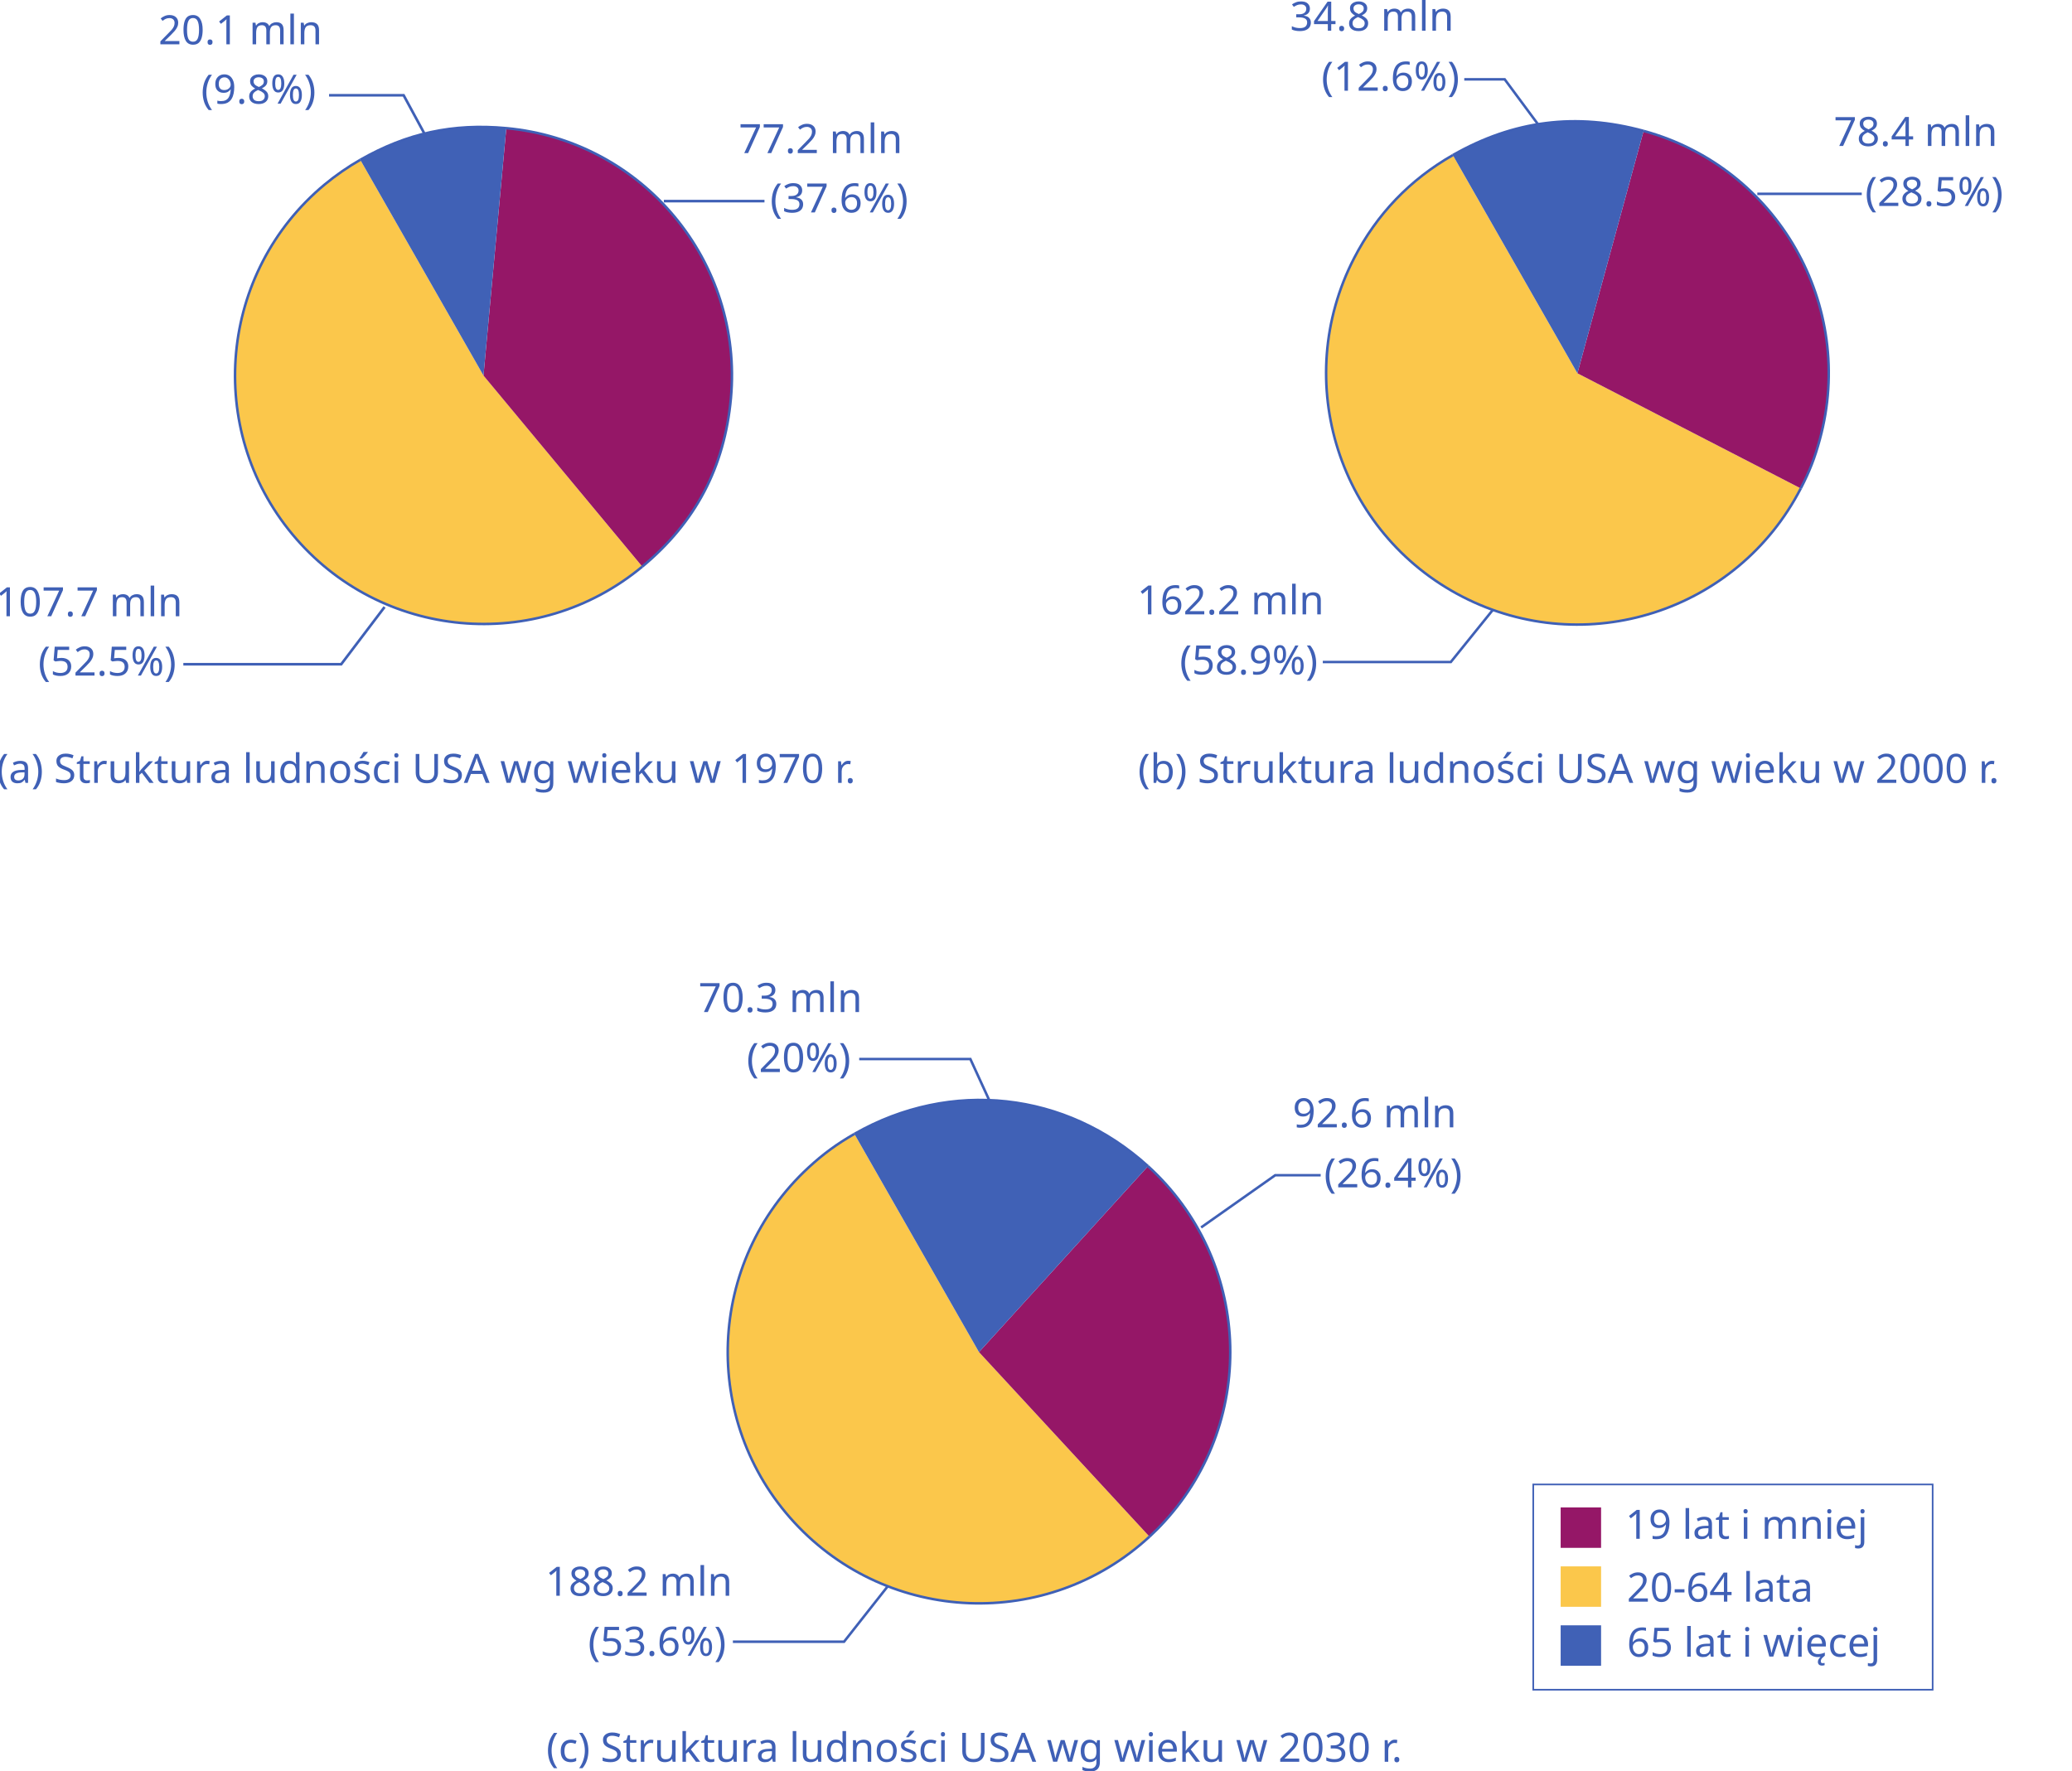
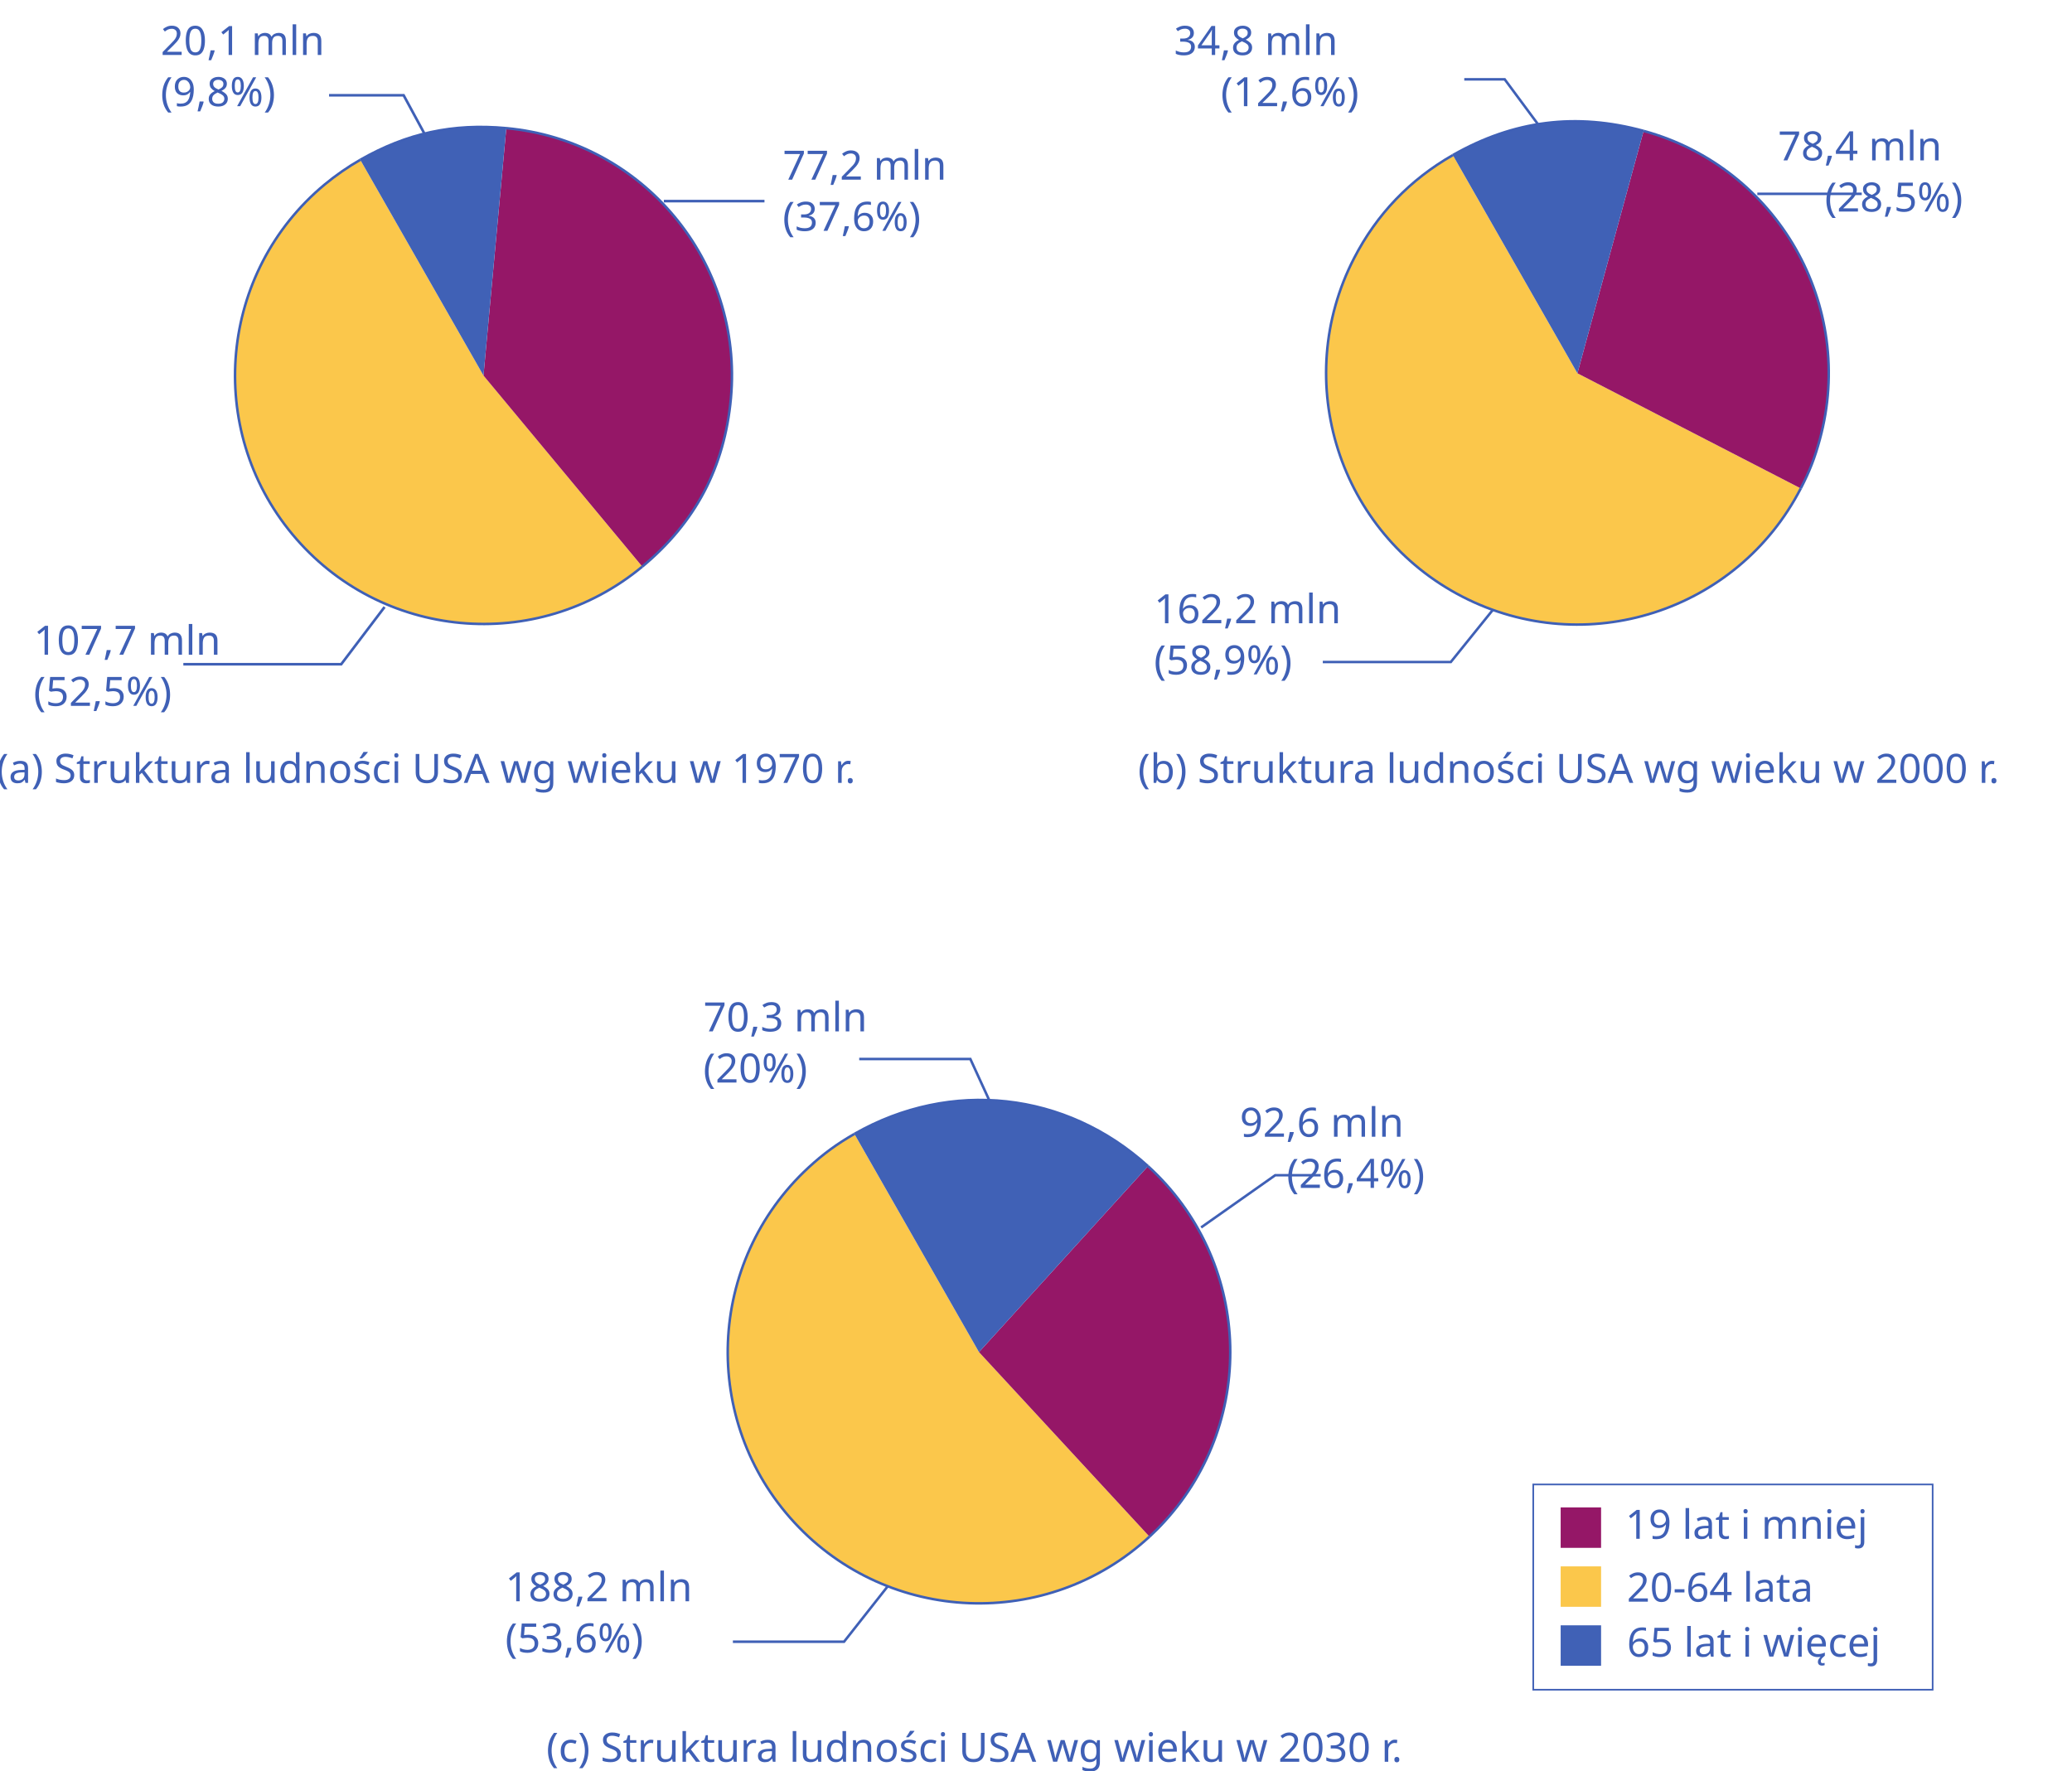
<svg xmlns="http://www.w3.org/2000/svg" version="1.1" id="svg2" xml:space="preserve" width="546.774" height="467.169" viewBox="0 0 546.774 467.169">
-   <defs id="defs6" />
+   <defs id="defs6">
+ 
+ 
+ 
+ 
+ 
+ 
+ 
+ 
+ </defs>
  <g id="g10" transform="matrix(1.333333,0,0,-1.333333,0,467.169)">
-     <g id="g439" transform="translate(-1.553253,-1.234394)">
-       <text y="-342.837" x="32.904" id="text30" style="font-variant:normal;font-weight:normal;font-size:8px;font-family:ArialMT;-inkscape-font-specification:ArialMT;writing-mode:lr-tb;fill:#3f60b6;fill-opacity:1;fill-rule:nonzero;stroke:none" transform="scale(1,-1)">
-         <tspan style="font-style:normal;font-variant:normal;font-weight:normal;font-stretch:normal;font-family:sans-serif;-inkscape-font-specification:sans-serif" id="tspan16" y="-342.837" x="32.904 37.352 41.8 44.024 48.472">20.1 mln</tspan>
-         <tspan style="font-style:normal;font-variant:normal;font-weight:normal;font-stretch:normal;font-family:sans-serif;-inkscape-font-specification:sans-serif" id="tspan18" y="-331.095" x="41.355 44.019 48.467 50.691 55.139 62.251">(9.8%)</tspan>
-         <tspan style="font-style:normal;font-variant:normal;font-weight:normal;font-stretch:normal;font-family:sans-serif;-inkscape-font-specification:sans-serif" id="tspan20" y="-321.306" x="147.757 152.205 156.653 158.877 163.325">77.2 mln</tspan>
-         <tspan style="font-style:normal;font-variant:normal;font-weight:normal;font-stretch:normal;font-family:sans-serif;-inkscape-font-specification:sans-serif" id="tspan22" y="-309.564" x="153.984 156.648 161.096 165.544 167.768 172.216 179.328">(37.6%)</tspan>
-         <tspan style="font-style:normal;font-variant:normal;font-weight:normal;font-stretch:normal;font-family:sans-serif;-inkscape-font-specification:sans-serif" id="tspan24" y="-229.632" x="0.674 5.122 9.57 14.018 16.242 20.69">107.7 mln</tspan>
-         <tspan style="font-style:normal;font-variant:normal;font-weight:normal;font-stretch:normal;font-family:sans-serif;-inkscape-font-specification:sans-serif" id="tspan26" y="-217.89" x="9.126 11.79 16.238 20.686 22.91 27.358 34.47">(52.5%)</tspan>
-         <tspan y="-207.763" x="32.904" style="font-style:normal;font-variant:normal;font-weight:normal;font-stretch:normal;font-family:sans-serif;-inkscape-font-specification:sans-serif" id="tspan28" />
+     <g id="g8887">
+       <path d="m 95.69,276.044 31.43,-37.816 c -20.884,-17.358 -51.888,-14.498 -69.246,6.385 -17.358,20.886 -14.499,51.889 6.387,69.247 2.13,1.771 4.638,3.51 7.044,4.884 l 24.386,-42.7" style="fill:#fbc74b;fill-opacity:1;fill-rule:nonzero;stroke:none;stroke-width:0.1" id="path32" />
+       <path d="m 95.69,276.044 4.516,48.966 c 27.041,-2.496 46.943,-26.438 44.45,-53.482 -1.261,-13.655 -6.988,-24.532 -17.536,-33.3 l -31.43,37.816" style="fill:#951767;fill-opacity:1;fill-rule:nonzero;stroke:none;stroke-width:0.1" id="path34" />
+       <path d="m 95.69,276.044 -24.386,42.7 c 9.243,5.279 18.301,7.242 28.901,6.266 l -4.516,-48.966" style="fill:#4061b6;fill-opacity:1;fill-rule:nonzero;stroke:none;stroke-width:0.1" id="path36" />
+       <path d="m 151.302,310.57 h -19.913" style="fill:none;stroke:#3f60b6;stroke-width:0.515;stroke-linecap:butt;stroke-linejoin:miter;stroke-miterlimit:10;stroke-dasharray:none;stroke-opacity:1" id="path38" />
+       <path d="m 84.352,323.273 -4.464,8.241 h -14.764" style="fill:none;stroke:#3f60b6;stroke-width:0.515;stroke-linecap:butt;stroke-linejoin:miter;stroke-miterlimit:10;stroke-dasharray:none;stroke-opacity:1" id="path40" />
+       <path d="m 36.285,218.901 h 31.243 l 8.583,11.329" style="fill:none;stroke:#3f60b6;stroke-width:0.515;stroke-linecap:butt;stroke-linejoin:miter;stroke-miterlimit:10;stroke-dasharray:none;stroke-opacity:1" id="path42" />
+       <path d="m 127.12,238.228 c -20.884,-17.358 -51.888,-14.498 -69.246,6.385 -17.358,20.886 -14.499,51.889 6.387,69.247 2.13,1.771 4.638,3.51 7.044,4.884" style="fill:none;stroke:#3f60b6;stroke-width:0.5;stroke-linecap:butt;stroke-linejoin:miter;stroke-miterlimit:10;stroke-dasharray:none;stroke-opacity:1" id="path44" />
+       <path d="m 100.206,325.01 c 27.041,-2.496 46.943,-26.438 44.45,-53.482 -1.261,-13.655 -6.988,-24.532 -17.536,-33.3" style="fill:none;stroke:#3f60b6;stroke-width:0.5;stroke-linecap:butt;stroke-linejoin:miter;stroke-miterlimit:10;stroke-dasharray:none;stroke-opacity:1" id="path46" />
+       <path d="m 71.305,318.744 c 9.243,5.279 18.301,7.242 28.901,6.266" style="fill:none;stroke:#3f60b6;stroke-width:0.5;stroke-linecap:butt;stroke-linejoin:miter;stroke-miterlimit:10;stroke-dasharray:none;stroke-opacity:1" id="path48" />
+       <path d="m 312.196,276.492 44.204,-22.785 c -12.583,-24.413 -42.575,-34.002 -66.987,-21.419 -24.413,12.584 -34.002,42.575 -21.417,66.988 4.478,8.69 11.049,15.55 19.54,20.398 l 24.66,-43.182" style="fill:#fbc74b;fill-opacity:1;fill-rule:nonzero;stroke:none;stroke-width:0.1" id="path68" />
+       <path d="m 312.196,276.492 13.099,47.973 c 26.494,-7.234 42.109,-34.575 34.875,-61.069 -1.011,-3.711 -2.009,-6.271 -3.77,-9.689 l -44.204,22.785" style="fill:#951767;fill-opacity:1;fill-rule:nonzero;stroke:none;stroke-width:0.1" id="path70" />
+       <path d="m 312.196,276.492 -24.66,43.182 c 12.018,6.864 24.404,8.436 37.759,4.791 l -13.099,-47.973" style="fill:#4061b6;fill-opacity:1;fill-rule:nonzero;stroke:none;stroke-width:0.1" id="path72" />
+       <path d="m 356.4,253.707 c -12.583,-24.413 -42.575,-34.002 -66.987,-21.419 -24.413,12.584 -34.002,42.575 -21.417,66.988 4.478,8.69 11.049,15.55 19.54,20.398" style="fill:none;stroke:#3f60b6;stroke-width:0.5;stroke-linecap:butt;stroke-linejoin:miter;stroke-miterlimit:10;stroke-dasharray:none;stroke-opacity:1" id="path74" />
+       <path d="m 325.295,324.465 c 26.494,-7.234 42.109,-34.575 34.875,-61.069 -1.011,-3.711 -2.009,-6.271 -3.77,-9.689" style="fill:none;stroke:#3f60b6;stroke-width:0.5;stroke-linecap:butt;stroke-linejoin:miter;stroke-miterlimit:10;stroke-dasharray:none;stroke-opacity:1" id="path76" />
+       <path d="m 287.536,319.674 c 12.018,6.864 24.404,8.436 37.759,4.791" style="fill:none;stroke:#3f60b6;stroke-width:0.5;stroke-linecap:butt;stroke-linejoin:miter;stroke-miterlimit:10;stroke-dasharray:none;stroke-opacity:1" id="path78" />
+       <path d="m 368.469,312.01 h -20.667" style="fill:none;stroke:#3f60b6;stroke-width:0.5;stroke-linecap:butt;stroke-linejoin:miter;stroke-miterlimit:10;stroke-dasharray:none;stroke-opacity:1" id="path80" />
+       <path d="m 289.802,334.677 h 8 l 6.667,-9" style="fill:none;stroke:#3f60b6;stroke-width:0.5;stroke-linecap:butt;stroke-linejoin:miter;stroke-miterlimit:10;stroke-dasharray:none;stroke-opacity:1" id="path82" />
+       <path d="m 261.802,219.343 h 25.334 l 8.333,10.334" style="fill:none;stroke:#3f60b6;stroke-width:0.5;stroke-linecap:butt;stroke-linejoin:miter;stroke-miterlimit:10;stroke-dasharray:none;stroke-opacity:1" id="path84" />
+       <path d="m 193.758,82.754 33.744,-36.528 c -20.175,-18.637 -51.636,-17.391 -70.273,2.785 -18.636,20.172 -17.388,51.635 2.785,70.272 2.905,2.683 5.648,4.692 9.082,6.654 l 24.662,-43.183" style="fill:#fbc74b;fill-opacity:1;fill-rule:nonzero;stroke:none;stroke-width:0.1" id="path104" />
+       <path d="m 193.758,82.754 33.45,36.8 c 20.323,-18.474 21.822,-49.926 3.349,-70.248 -1.034,-1.139 -1.924,-2.037 -3.055,-3.08 l -33.744,36.528" style="fill:#951767;fill-opacity:1;fill-rule:nonzero;stroke:none;stroke-width:0.1" id="path106" />
+       <path d="m 193.758,82.754 -24.662,43.183 c 19.08,10.897 41.852,8.394 58.112,-6.383 l -33.45,-36.8" style="fill:#4061b6;fill-opacity:1;fill-rule:nonzero;stroke:none;stroke-width:0.1" id="path108" />
+       <path d="m 227.502,46.226 c -20.175,-18.637 -51.636,-17.391 -70.273,2.785 -18.636,20.172 -17.388,51.635 2.785,70.272 2.905,2.683 5.648,4.692 9.082,6.654" style="fill:none;stroke:#3f60b6;stroke-width:0.5;stroke-linecap:butt;stroke-linejoin:miter;stroke-miterlimit:10;stroke-dasharray:none;stroke-opacity:1" id="path110" />
+       <path d="m 227.208,119.554 c 20.323,-18.474 21.822,-49.926 3.349,-70.248 -1.034,-1.139 -1.924,-2.037 -3.055,-3.08" style="fill:none;stroke:#3f60b6;stroke-width:0.5;stroke-linecap:butt;stroke-linejoin:miter;stroke-miterlimit:10;stroke-dasharray:none;stroke-opacity:1" id="path112" />
+       <path d="m 169.096,125.937 c 19.08,10.897 41.852,8.394 58.112,-6.383" style="fill:none;stroke:#3f60b6;stroke-width:0.5;stroke-linecap:butt;stroke-linejoin:miter;stroke-miterlimit:10;stroke-dasharray:none;stroke-opacity:1" id="path114" />
+       <path d="m 261.384,117.762 h -9 l -14.667,-10.333" style="fill:none;stroke:#3f60b6;stroke-width:0.5;stroke-linecap:butt;stroke-linejoin:miter;stroke-miterlimit:10;stroke-dasharray:none;stroke-opacity:1" id="path116" />
+       <path d="m 170.05,140.762 h 22 l 3.667,-8" style="fill:none;stroke:#3f60b6;stroke-width:0.5;stroke-linecap:butt;stroke-linejoin:miter;stroke-miterlimit:10;stroke-dasharray:none;stroke-opacity:1" id="path118" />
+       <path d="m 145.05,25.429 h 22 l 8.667,11" style="fill:none;stroke:#3f60b6;stroke-width:0.5;stroke-linecap:butt;stroke-linejoin:miter;stroke-miterlimit:10;stroke-dasharray:none;stroke-opacity:1" id="path120" />
+       <path d="m 382.501,15.929 h -79.049 v 40.627 h 79.049 z" style="fill:none;stroke:#3f60b6;stroke-width:0.324;stroke-linecap:butt;stroke-linejoin:miter;stroke-miterlimit:10;stroke-dasharray:none;stroke-opacity:1" id="path122" />
+       <path d="m 316.879,44.009 h -8 v 8 h 8 v -8" style="fill:#951767;fill-opacity:1;fill-rule:nonzero;stroke:none;stroke-width:0.1" id="path134" />
+       <path d="m 316.879,32.342 h -8 v 8 h 8 v -8" style="fill:#fbc74b;fill-opacity:1;fill-rule:nonzero;stroke:none;stroke-width:0.1" id="path136" />
+       <path d="m 316.879,20.676 h -8 v 8 h 8 v -8" style="fill:#4061b6;fill-opacity:1;fill-rule:nonzero;stroke:none;stroke-width:0.1" id="path138" />
+       <text transform="scale(1,-1)" y="-195.416" x="-0.687" id="text30-3" style="font-variant:normal;font-weight:normal;font-size:8px;font-family:ArialMT;-inkscape-font-specification:ArialMT;writing-mode:lr-tb;fill:#3f60b6;fill-opacity:1;fill-rule:nonzero;stroke:none;stroke-width:1">
+         <tspan y="-195.416" x="-0.687" id="tspan28-2" style="font-style:normal;font-variant:normal;font-weight:normal;font-stretch:normal;font-family:sans-serif;-inkscape-font-specification:sans-serif;stroke-width:1">(a) Struktura ludności USA wg wieku w 1970 r.</tspan>
      </text>
-       <path d="m 97.243,277.278 31.43,-37.816 c -20.884,-17.358 -51.888,-14.498 -69.246,6.385 -17.358,20.886 -14.499,51.889 6.387,69.247 2.13,1.771 4.638,3.51 7.044,4.884 l 24.386,-42.7" style="fill:#fbc74b;fill-opacity:1;fill-rule:nonzero;stroke:none;stroke-width:0.1" id="path32" />
-       <path d="m 97.243,277.278 4.516,48.966 c 27.041,-2.496 46.943,-26.438 44.45,-53.482 -1.261,-13.655 -6.988,-24.532 -17.536,-33.3 l -31.43,37.816" style="fill:#951767;fill-opacity:1;fill-rule:nonzero;stroke:none;stroke-width:0.1" id="path34" />
-       <path d="m 97.243,277.278 -24.386,42.7 c 9.243,5.279 18.301,7.242 28.901,6.266 l -4.516,-48.966" style="fill:#4061b6;fill-opacity:1;fill-rule:nonzero;stroke:none;stroke-width:0.1" id="path36" />
-       <path d="M 152.855,311.804 H 132.942" style="fill:none;stroke:#3f60b6;stroke-width:0.515;stroke-linecap:butt;stroke-linejoin:miter;stroke-miterlimit:10;stroke-dasharray:none;stroke-opacity:1" id="path38" />
-       <path d="m 85.906,324.507 -4.464,8.241 H 66.678" style="fill:none;stroke:#3f60b6;stroke-width:0.515;stroke-linecap:butt;stroke-linejoin:miter;stroke-miterlimit:10;stroke-dasharray:none;stroke-opacity:1" id="path40" />
-       <path d="m 37.838,220.135 h 31.243 l 8.583,11.329" style="fill:none;stroke:#3f60b6;stroke-width:0.515;stroke-linecap:butt;stroke-linejoin:miter;stroke-miterlimit:10;stroke-dasharray:none;stroke-opacity:1" id="path42" />
-       <path d="m 128.673,239.462 c -20.884,-17.358 -51.888,-14.498 -69.246,6.385 -17.358,20.886 -14.499,51.889 6.387,69.247 2.13,1.771 4.638,3.51 7.044,4.884" style="fill:none;stroke:#3f60b6;stroke-width:0.5;stroke-linecap:butt;stroke-linejoin:miter;stroke-miterlimit:10;stroke-dasharray:none;stroke-opacity:1" id="path44" />
-       <path d="m 101.759,326.244 c 27.041,-2.496 46.943,-26.438 44.45,-53.482 -1.261,-13.655 -6.988,-24.532 -17.536,-33.3" style="fill:none;stroke:#3f60b6;stroke-width:0.5;stroke-linecap:butt;stroke-linejoin:miter;stroke-miterlimit:10;stroke-dasharray:none;stroke-opacity:1" id="path46" />
-       <path d="m 72.858,319.978 c 9.243,5.279 18.301,7.242 28.901,6.266" style="fill:none;stroke:#3f60b6;stroke-width:0.5;stroke-linecap:butt;stroke-linejoin:miter;stroke-miterlimit:10;stroke-dasharray:none;stroke-opacity:1" id="path48" />
-       <text y="-345.533" x="256.867" id="text66" style="font-variant:normal;font-weight:normal;font-size:8px;font-family:ArialMT;-inkscape-font-specification:ArialMT;writing-mode:lr-tb;fill:#3f60b6;fill-opacity:1;fill-rule:nonzero;stroke:none" transform="scale(1,-1)">
-         <tspan style="font-style:normal;font-variant:normal;font-weight:normal;font-stretch:normal;font-family:sans-serif;-inkscape-font-specification:sans-serif" id="tspan52" y="-345.533" x="256.867 261.315 265.763 267.987 272.435">34.8 mln</tspan>
-         <tspan style="font-style:normal;font-variant:normal;font-weight:normal;font-stretch:normal;font-family:sans-serif;-inkscape-font-specification:sans-serif" id="tspan54" y="-333.658" x="263.094 265.758 270.206 274.654 276.878 281.326 288.438">(12.6%)</tspan>
-         <tspan style="font-style:normal;font-variant:normal;font-weight:normal;font-stretch:normal;font-family:sans-serif;-inkscape-font-specification:sans-serif" id="tspan56" y="-322.715" x="364.473 368.921 373.369 375.593 380.041">78.4 mln</tspan>
-         <tspan style="font-style:normal;font-variant:normal;font-weight:normal;font-stretch:normal;font-family:sans-serif;-inkscape-font-specification:sans-serif" id="tspan58" y="-310.84" x="370.699 373.363 377.811 382.259 384.483 388.931 396.043">(28.5%)</tspan>
-         <tspan style="font-style:normal;font-variant:normal;font-weight:normal;font-stretch:normal;font-family:sans-serif;-inkscape-font-specification:sans-serif" id="tspan60" y="-230.002" x="226.591 231.039 235.487 239.935 242.159 246.607">162.2 mln</tspan>
-         <tspan style="font-style:normal;font-variant:normal;font-weight:normal;font-stretch:normal;font-family:sans-serif;-inkscape-font-specification:sans-serif" id="tspan62" y="-218.127" x="235.042 237.706 242.154 246.602 248.826 253.274 260.386">(58.9%)</tspan>
-         <tspan y="-208" x="256.867" style="font-style:normal;font-variant:normal;font-weight:normal;font-stretch:normal;font-family:sans-serif;-inkscape-font-specification:sans-serif" id="tspan64" />
+       <text transform="scale(1,-1)" y="-339.49" x="31.797" id="text30-3-8" style="font-variant:normal;font-weight:normal;font-size:8px;font-family:ArialMT;-inkscape-font-specification:ArialMT;writing-mode:lr-tb;fill:#3f60b6;fill-opacity:1;fill-rule:nonzero;stroke:none;stroke-width:1">
+         <tspan y="-339.49" x="31.797" id="tspan28-2-68" style="font-style:normal;font-variant:normal;font-weight:normal;font-stretch:normal;font-family:sans-serif;-inkscape-font-specification:sans-serif;stroke-width:1">20,1 mln</tspan>
+         <tspan y="-329.363" x="31.797" style="font-style:normal;font-variant:normal;font-weight:normal;font-stretch:normal;font-family:sans-serif;-inkscape-font-specification:sans-serif;stroke-width:1" id="tspan8622">(9,8%)</tspan>
      </text>
-       <path d="m 313.749,277.726 44.204,-22.785 c -12.583,-24.413 -42.575,-34.002 -66.987,-21.419 -24.413,12.584 -34.002,42.575 -21.417,66.988 4.478,8.69 11.049,15.55 19.54,20.398 l 24.66,-43.182" style="fill:#fbc74b;fill-opacity:1;fill-rule:nonzero;stroke:none;stroke-width:0.1" id="path68" />
-       <path d="m 313.749,277.726 13.099,47.973 c 26.494,-7.234 42.109,-34.575 34.875,-61.069 -1.011,-3.711 -2.009,-6.271 -3.77,-9.689 l -44.204,22.785" style="fill:#951767;fill-opacity:1;fill-rule:nonzero;stroke:none;stroke-width:0.1" id="path70" />
-       <path d="m 313.749,277.726 -24.66,43.182 c 12.018,6.864 24.404,8.436 37.759,4.791 l -13.099,-47.973" style="fill:#4061b6;fill-opacity:1;fill-rule:nonzero;stroke:none;stroke-width:0.1" id="path72" />
-       <path d="m 357.953,254.941 c -12.583,-24.413 -42.575,-34.002 -66.987,-21.419 -24.413,12.584 -34.002,42.575 -21.417,66.988 4.478,8.69 11.049,15.55 19.54,20.398" style="fill:none;stroke:#3f60b6;stroke-width:0.5;stroke-linecap:butt;stroke-linejoin:miter;stroke-miterlimit:10;stroke-dasharray:none;stroke-opacity:1" id="path74" />
-       <path d="m 326.848,325.699 c 26.494,-7.234 42.109,-34.575 34.875,-61.069 -1.011,-3.711 -2.009,-6.271 -3.77,-9.689" style="fill:none;stroke:#3f60b6;stroke-width:0.5;stroke-linecap:butt;stroke-linejoin:miter;stroke-miterlimit:10;stroke-dasharray:none;stroke-opacity:1" id="path76" />
-       <path d="m 289.089,320.908 c 12.018,6.864 24.404,8.436 37.759,4.791" style="fill:none;stroke:#3f60b6;stroke-width:0.5;stroke-linecap:butt;stroke-linejoin:miter;stroke-miterlimit:10;stroke-dasharray:none;stroke-opacity:1" id="path78" />
-       <path d="M 370.022,313.244 H 349.355" style="fill:none;stroke:#3f60b6;stroke-width:0.5;stroke-linecap:butt;stroke-linejoin:miter;stroke-miterlimit:10;stroke-dasharray:none;stroke-opacity:1" id="path80" />
-       <path d="m 291.355,335.911 h 8 l 6.667,-9" style="fill:none;stroke:#3f60b6;stroke-width:0.5;stroke-linecap:butt;stroke-linejoin:miter;stroke-miterlimit:10;stroke-dasharray:none;stroke-opacity:1" id="path82" />
-       <path d="m 263.355,220.577 h 25.334 l 8.333,10.334" style="fill:none;stroke:#3f60b6;stroke-width:0.5;stroke-linecap:butt;stroke-linejoin:miter;stroke-miterlimit:10;stroke-dasharray:none;stroke-opacity:1" id="path84" />
-       <text y="-151.294" x="139.777" id="text102" style="font-variant:normal;font-weight:normal;font-size:8px;font-family:ArialMT;-inkscape-font-specification:ArialMT;writing-mode:lr-tb;fill:#3f60b6;fill-opacity:1;fill-rule:nonzero;stroke:none" transform="scale(1,-1)">
-         <tspan style="font-style:normal;font-variant:normal;font-weight:normal;font-stretch:normal;font-family:sans-serif;-inkscape-font-specification:sans-serif" id="tspan88" y="-151.294" x="139.777 144.225 148.673 150.897 155.345">70.3 mln</tspan>
-         <tspan style="font-style:normal;font-variant:normal;font-weight:normal;font-stretch:normal;font-family:sans-serif;-inkscape-font-specification:sans-serif" id="tspan90" y="-139.419" x="149.34 152.004 156.452 160.9 168.012">(20%)</tspan>
-         <tspan style="font-style:normal;font-variant:normal;font-weight:normal;font-stretch:normal;font-family:sans-serif;-inkscape-font-specification:sans-serif" id="tspan92" y="-128.476" x="257.391 261.839 266.287 268.511 272.959">92.6 mln</tspan>
-         <tspan style="font-style:normal;font-variant:normal;font-weight:normal;font-stretch:normal;font-family:sans-serif;-inkscape-font-specification:sans-serif" id="tspan94" y="-116.601" x="263.618 266.282 270.73 275.178 277.402 281.85 288.962">(26.4%)</tspan>
-         <tspan style="font-style:normal;font-variant:normal;font-weight:normal;font-stretch:normal;font-family:sans-serif;-inkscape-font-specification:sans-serif" id="tspan96" y="-35.763" x="109.501 113.949 118.397 122.845 125.069 129.517">188.2 mln</tspan>
-         <tspan style="font-style:normal;font-variant:normal;font-weight:normal;font-stretch:normal;font-family:sans-serif;-inkscape-font-specification:sans-serif" id="tspan98" y="-23.888" x="117.953 120.617 125.065 129.513 131.737 136.185 143.297">(53.6%)</tspan>
-         <tspan x="139.777" y="-13.761" style="font-style:normal;font-variant:normal;font-weight:normal;font-stretch:normal;font-family:sans-serif;-inkscape-font-specification:sans-serif" id="tspan100" />
+       <text transform="scale(1,-1)" y="-314.811" x="154.915" id="text30-3-8-8" style="font-variant:normal;font-weight:normal;font-size:8px;font-family:ArialMT;-inkscape-font-specification:ArialMT;writing-mode:lr-tb;fill:#3f60b6;fill-opacity:1;fill-rule:nonzero;stroke:none;stroke-width:1">
+         <tspan y="-314.811" x="154.915" id="tspan28-2-68-4" style="font-style:normal;font-variant:normal;font-weight:normal;font-stretch:normal;font-family:sans-serif;-inkscape-font-specification:sans-serif;stroke-width:1">77,2 mln</tspan>
+         <tspan y="-304.684" x="154.915" style="font-style:normal;font-variant:normal;font-weight:normal;font-stretch:normal;font-family:sans-serif;-inkscape-font-specification:sans-serif;stroke-width:1" id="tspan8622-3">(37,6%)</tspan>
      </text>
-       <path d="M 195.311,83.988 229.055,47.46 C 208.88,28.823 177.419,30.069 158.782,50.245 c -18.636,20.172 -17.388,51.635 2.785,70.272 2.905,2.683 5.648,4.692 9.082,6.654 l 24.662,-43.183" style="fill:#fbc74b;fill-opacity:1;fill-rule:nonzero;stroke:none;stroke-width:0.1" id="path104" />
-       <path d="m 195.311,83.988 33.45,36.8 c 20.323,-18.474 21.822,-49.926 3.349,-70.248 -1.034,-1.139 -1.924,-2.037 -3.055,-3.08 l -33.744,36.528" style="fill:#951767;fill-opacity:1;fill-rule:nonzero;stroke:none;stroke-width:0.1" id="path106" />
-       <path d="m 195.311,83.988 -24.662,43.183 c 19.08,10.897 41.852,8.394 58.112,-6.383 l -33.45,-36.8" style="fill:#4061b6;fill-opacity:1;fill-rule:nonzero;stroke:none;stroke-width:0.1" id="path108" />
-       <path d="M 229.055,47.46 C 208.88,28.823 177.419,30.069 158.782,50.245 c -18.636,20.172 -17.388,51.635 2.785,70.272 2.905,2.683 5.648,4.692 9.082,6.654" style="fill:none;stroke:#3f60b6;stroke-width:0.5;stroke-linecap:butt;stroke-linejoin:miter;stroke-miterlimit:10;stroke-dasharray:none;stroke-opacity:1" id="path110" />
-       <path d="m 228.761,120.788 c 20.323,-18.474 21.822,-49.926 3.349,-70.248 -1.034,-1.139 -1.924,-2.037 -3.055,-3.08" style="fill:none;stroke:#3f60b6;stroke-width:0.5;stroke-linecap:butt;stroke-linejoin:miter;stroke-miterlimit:10;stroke-dasharray:none;stroke-opacity:1" id="path112" />
-       <path d="m 170.649,127.171 c 19.08,10.897 41.852,8.394 58.112,-6.383" style="fill:none;stroke:#3f60b6;stroke-width:0.5;stroke-linecap:butt;stroke-linejoin:miter;stroke-miterlimit:10;stroke-dasharray:none;stroke-opacity:1" id="path114" />
-       <path d="m 262.937,118.996 h -9 L 239.27,108.663" style="fill:none;stroke:#3f60b6;stroke-width:0.5;stroke-linecap:butt;stroke-linejoin:miter;stroke-miterlimit:10;stroke-dasharray:none;stroke-opacity:1" id="path116" />
-       <path d="m 171.603,141.996 h 22 l 3.667,-8" style="fill:none;stroke:#3f60b6;stroke-width:0.5;stroke-linecap:butt;stroke-linejoin:miter;stroke-miterlimit:10;stroke-dasharray:none;stroke-opacity:1" id="path118" />
-       <path d="m 146.603,26.663 h 22 l 8.667,11" style="fill:none;stroke:#3f60b6;stroke-width:0.5;stroke-linecap:butt;stroke-linejoin:miter;stroke-miterlimit:10;stroke-dasharray:none;stroke-opacity:1" id="path120" />
-       <path d="M 384.054,17.163 H 305.005 v 40.627 h 79.049 z" style="fill:none;stroke:#3f60b6;stroke-width:0.324;stroke-linecap:butt;stroke-linejoin:miter;stroke-miterlimit:10;stroke-dasharray:none;stroke-opacity:1" id="path122" />
-       <path d="m 318.432,45.243 h -8 v 8 h 8 v -8" style="fill:#951767;fill-opacity:1;fill-rule:nonzero;stroke:none;stroke-width:0.1" id="path134" />
-       <path d="m 318.432,33.576 h -8 v 8 h 8 v -8" style="fill:#fbc74b;fill-opacity:1;fill-rule:nonzero;stroke:none;stroke-width:0.1" id="path136" />
-       <path d="m 318.432,21.91 h -8 v 8 h 8 v -8" style="fill:#4061b6;fill-opacity:1;fill-rule:nonzero;stroke:none;stroke-width:0.1" id="path138" />
-       <text transform="scale(1,-1)" y="-196.65" x="0.866" id="text30-3" style="font-variant:normal;font-weight:normal;font-size:8px;font-family:ArialMT;-inkscape-font-specification:ArialMT;writing-mode:lr-tb;fill:#3f60b6;fill-opacity:1;fill-rule:nonzero;stroke:none;stroke-width:1">
-         <tspan y="-196.65" x="0.866" id="tspan28-2" style="font-style:normal;font-variant:normal;font-weight:normal;font-stretch:normal;font-family:sans-serif;-inkscape-font-specification:sans-serif;stroke-width:1">(a) Struktura ludności USA wg wieku w 1970 r.</tspan>
+       <text transform="scale(1,-1)" y="-220.793" x="6.665" id="text30-3-8-1" style="font-variant:normal;font-weight:normal;font-size:8px;font-family:ArialMT;-inkscape-font-specification:ArialMT;writing-mode:lr-tb;fill:#3f60b6;fill-opacity:1;fill-rule:nonzero;stroke:none;stroke-width:1">
+         <tspan y="-220.793" x="6.665" id="tspan28-2-68-49" style="font-style:normal;font-variant:normal;font-weight:normal;font-stretch:normal;font-family:sans-serif;-inkscape-font-specification:sans-serif;stroke-width:1">107,7 mln</tspan>
+         <tspan y="-210.666" x="6.665" style="font-style:normal;font-variant:normal;font-weight:normal;font-stretch:normal;font-family:sans-serif;-inkscape-font-specification:sans-serif;stroke-width:1" id="tspan8622-2">(52,5%)</tspan>
      </text>
-       <text transform="scale(1,-1)" y="-196.65" x="226.782" id="text30-3-3" style="font-variant:normal;font-weight:normal;font-size:8px;font-family:ArialMT;-inkscape-font-specification:ArialMT;writing-mode:lr-tb;fill:#3f60b6;fill-opacity:1;fill-rule:nonzero;stroke:none;stroke-width:1">
-         <tspan y="-196.65" x="226.782" id="tspan28-2-8" style="font-style:normal;font-variant:normal;font-weight:normal;font-stretch:normal;font-family:sans-serif;-inkscape-font-specification:sans-serif;stroke-width:1">(b) Struktura ludności USA wg wieku w 2000 r.</tspan>
+       <text transform="scale(1,-1)" y="-339.49" x="283.51" id="text30-3-8-0" style="font-variant:normal;font-weight:normal;font-size:8px;font-family:ArialMT;-inkscape-font-specification:ArialMT;text-align:end;writing-mode:lr-tb;text-anchor:end;fill:#3f60b6;fill-opacity:1;fill-rule:nonzero;stroke:none;stroke-width:1">
+         <tspan y="-339.49" x="283.51" id="tspan28-2-68-6" style="font-style:normal;font-variant:normal;font-weight:normal;font-stretch:normal;font-family:sans-serif;-inkscape-font-specification:sans-serif;text-align:end;text-anchor:end;stroke-width:1">34,8 mln</tspan>
+         <tspan y="-329.363" x="283.51" style="font-style:normal;font-variant:normal;font-weight:normal;font-stretch:normal;font-family:sans-serif;-inkscape-font-specification:sans-serif;text-align:end;text-anchor:end;stroke-width:1" id="tspan8622-8">(12,6%)</tspan>
      </text>
-       <text transform="scale(1,-1)" y="-2.898" x="109.692" id="text30-3-5" style="font-variant:normal;font-weight:normal;font-size:8px;font-family:ArialMT;-inkscape-font-specification:ArialMT;writing-mode:lr-tb;fill:#3f60b6;fill-opacity:1;fill-rule:nonzero;stroke:none;stroke-width:1">
-         <tspan y="-2.898" x="109.692" id="tspan28-2-6" style="font-style:normal;font-variant:normal;font-weight:normal;font-stretch:normal;font-family:sans-serif;-inkscape-font-specification:sans-serif;stroke-width:1">(c) Struktura ludności USA wg wieku w 2030 r.</tspan>
+       <text transform="scale(1,-1)" y="-318.628" x="403.044" id="text30-3-8-9" style="font-variant:normal;font-weight:normal;font-size:8px;font-family:ArialMT;-inkscape-font-specification:ArialMT;text-align:end;writing-mode:lr-tb;text-anchor:end;fill:#3f60b6;fill-opacity:1;fill-rule:nonzero;stroke:none;stroke-width:1">
+         <tspan y="-318.628" x="403.044" id="tspan28-2-68-2" style="font-style:normal;font-variant:normal;font-weight:normal;font-stretch:normal;font-family:sans-serif;-inkscape-font-specification:sans-serif;text-align:end;text-anchor:end;stroke-width:1">78,4 mln</tspan>
+         <tspan y="-308.501" x="403.044" style="font-style:normal;font-variant:normal;font-weight:normal;font-stretch:normal;font-family:sans-serif;-inkscape-font-specification:sans-serif;text-align:end;text-anchor:end;stroke-width:1" id="tspan8622-6">(28,5%)</tspan>
      </text>
-       <text transform="scale(1,-1)" y="-47.036" x="323.238" id="text30-3-5-1" style="font-variant:normal;font-weight:normal;font-size:8px;font-family:ArialMT;-inkscape-font-specification:ArialMT;writing-mode:lr-tb;fill:#3f60b6;fill-opacity:1;fill-rule:nonzero;stroke:none;stroke-width:1">
-         <tspan y="-47.036" x="323.238" id="tspan28-2-6-1" style="font-style:normal;font-variant:normal;font-weight:normal;font-stretch:normal;font-family:sans-serif;-inkscape-font-specification:sans-serif;stroke-width:1">19 lat i mniej</tspan>
+       <text transform="scale(1,-1)" y="-227.015" x="228.408" id="text30-3-8-6" style="font-variant:normal;font-weight:normal;font-size:8px;font-family:ArialMT;-inkscape-font-specification:ArialMT;writing-mode:lr-tb;fill:#3f60b6;fill-opacity:1;fill-rule:nonzero;stroke:none;stroke-width:1">
+         <tspan y="-227.015" x="228.408" id="tspan28-2-68-495" style="font-style:normal;font-variant:normal;font-weight:normal;font-stretch:normal;font-family:sans-serif;-inkscape-font-specification:sans-serif;stroke-width:1">162,2 mln</tspan>
+         <tspan y="-216.888" x="228.408" style="font-style:normal;font-variant:normal;font-weight:normal;font-stretch:normal;font-family:sans-serif;-inkscape-font-specification:sans-serif;stroke-width:1" id="tspan8622-0">(58,9%)</tspan>
      </text>
-       <text transform="scale(1,-1)" y="-34.594" x="323.531" id="text30-3-5-5" style="font-variant:normal;font-weight:normal;font-size:8px;font-family:ArialMT;-inkscape-font-specification:ArialMT;writing-mode:lr-tb;fill:#3f60b6;fill-opacity:1;fill-rule:nonzero;stroke:none;stroke-width:1">
-         <tspan y="-34.594" x="323.531" id="tspan28-2-6-9" style="font-style:normal;font-variant:normal;font-weight:normal;font-stretch:normal;font-family:sans-serif;-inkscape-font-specification:sans-serif;stroke-width:1">20-64 lata</tspan>
+       <text transform="scale(1,-1)" y="-146.234" x="139.204" id="text30-3-8-4" style="font-variant:normal;font-weight:normal;font-size:8px;font-family:ArialMT;-inkscape-font-specification:ArialMT;writing-mode:lr-tb;fill:#3f60b6;fill-opacity:1;fill-rule:nonzero;stroke:none;stroke-width:1">
+         <tspan y="-146.234" x="139.204" id="tspan28-2-68-8" style="font-style:normal;font-variant:normal;font-weight:normal;font-stretch:normal;font-family:sans-serif;-inkscape-font-specification:sans-serif;stroke-width:1">70,3 mln</tspan>
+         <tspan y="-136.107" x="139.204" style="font-style:normal;font-variant:normal;font-weight:normal;font-stretch:normal;font-family:sans-serif;-inkscape-font-specification:sans-serif;stroke-width:1" id="tspan8622-7">(20%)</tspan>
      </text>
-       <text transform="scale(1,-1)" y="-23.703" x="323.559" id="text30-3-5-8" style="font-variant:normal;font-weight:normal;font-size:8px;font-family:ArialMT;-inkscape-font-specification:ArialMT;writing-mode:lr-tb;fill:#3f60b6;fill-opacity:1;fill-rule:nonzero;stroke:none;stroke-width:1">
-         <tspan y="-23.703" x="323.559" id="tspan28-2-6-4" style="font-style:normal;font-variant:normal;font-weight:normal;font-stretch:normal;font-family:sans-serif;-inkscape-font-specification:sans-serif;stroke-width:1">65 lat i więcej</tspan>
+       <text transform="scale(1,-1)" y="-125.382" x="296.541" id="text30-3-8-17" style="font-variant:normal;font-weight:normal;font-size:8px;font-family:ArialMT;-inkscape-font-specification:ArialMT;text-align:end;writing-mode:lr-tb;text-anchor:end;fill:#3f60b6;fill-opacity:1;fill-rule:nonzero;stroke:none;stroke-width:1">
+         <tspan y="-125.382" x="296.541" id="tspan28-2-68-27" style="font-style:normal;font-variant:normal;font-weight:normal;font-stretch:normal;font-family:sans-serif;-inkscape-font-specification:sans-serif;text-align:end;text-anchor:end;stroke-width:1">92,6 mln</tspan>
+         <tspan y="-115.255" x="296.541" style="font-style:normal;font-variant:normal;font-weight:normal;font-stretch:normal;font-family:sans-serif;-inkscape-font-specification:sans-serif;text-align:end;text-anchor:end;stroke-width:1" id="tspan8622-22">(26,4%)</tspan>
+       </text>
+       <text transform="scale(1,-1)" y="-33.433" x="100.009" id="text30-3-8-61" style="font-variant:normal;font-weight:normal;font-size:8px;font-family:ArialMT;-inkscape-font-specification:ArialMT;writing-mode:lr-tb;fill:#3f60b6;fill-opacity:1;fill-rule:nonzero;stroke:none;stroke-width:1">
+         <tspan y="-33.433" x="100.009" id="tspan28-2-68-0" style="font-style:normal;font-variant:normal;font-weight:normal;font-stretch:normal;font-family:sans-serif;-inkscape-font-specification:sans-serif;stroke-width:1">188,2 mln</tspan>
+         <tspan y="-23.306" x="100.009" style="font-style:normal;font-variant:normal;font-weight:normal;font-stretch:normal;font-family:sans-serif;-inkscape-font-specification:sans-serif;stroke-width:1" id="tspan8622-61">(53,6%)</tspan>
+       </text>
+       <text transform="scale(1,-1)" y="-195.416" x="225.229" id="text30-3-3" style="font-variant:normal;font-weight:normal;font-size:8px;font-family:ArialMT;-inkscape-font-specification:ArialMT;writing-mode:lr-tb;fill:#3f60b6;fill-opacity:1;fill-rule:nonzero;stroke:none;stroke-width:1">
+         <tspan y="-195.416" x="225.229" id="tspan28-2-8" style="font-style:normal;font-variant:normal;font-weight:normal;font-stretch:normal;font-family:sans-serif;-inkscape-font-specification:sans-serif;stroke-width:1">(b) Struktura ludności USA wg wieku w 2000 r.</tspan>
+       </text>
+       <text transform="scale(1,-1)" y="-1.664" x="108.139" id="text30-3-5" style="font-variant:normal;font-weight:normal;font-size:8px;font-family:ArialMT;-inkscape-font-specification:ArialMT;writing-mode:lr-tb;fill:#3f60b6;fill-opacity:1;fill-rule:nonzero;stroke:none;stroke-width:1">
+         <tspan y="-1.664" x="108.139" id="tspan28-2-6" style="font-style:normal;font-variant:normal;font-weight:normal;font-stretch:normal;font-family:sans-serif;-inkscape-font-specification:sans-serif;stroke-width:1">(c) Struktura ludności USA wg wieku w 2030 r.</tspan>
+       </text>
+       <text transform="scale(1,-1)" y="-45.802" x="321.685" id="text30-3-5-1" style="font-variant:normal;font-weight:normal;font-size:8px;font-family:ArialMT;-inkscape-font-specification:ArialMT;writing-mode:lr-tb;fill:#3f60b6;fill-opacity:1;fill-rule:nonzero;stroke:none;stroke-width:1">
+         <tspan y="-45.802" x="321.685" id="tspan28-2-6-1" style="font-style:normal;font-variant:normal;font-weight:normal;font-stretch:normal;font-family:sans-serif;-inkscape-font-specification:sans-serif;stroke-width:1">19 lat i mniej</tspan>
+       </text>
+       <text transform="scale(1,-1)" y="-33.359" x="321.978" id="text30-3-5-5" style="font-variant:normal;font-weight:normal;font-size:8px;font-family:ArialMT;-inkscape-font-specification:ArialMT;writing-mode:lr-tb;fill:#3f60b6;fill-opacity:1;fill-rule:nonzero;stroke:none;stroke-width:1">
+         <tspan y="-33.359" x="321.978" id="tspan28-2-6-9" style="font-style:normal;font-variant:normal;font-weight:normal;font-stretch:normal;font-family:sans-serif;-inkscape-font-specification:sans-serif;stroke-width:1">20-64 lata</tspan>
+       </text>
+       <text transform="scale(1,-1)" y="-22.469" x="322.006" id="text30-3-5-8" style="font-variant:normal;font-weight:normal;font-size:8px;font-family:ArialMT;-inkscape-font-specification:ArialMT;writing-mode:lr-tb;fill:#3f60b6;fill-opacity:1;fill-rule:nonzero;stroke:none;stroke-width:1">
+         <tspan y="-22.469" x="322.006" id="tspan28-2-6-4" style="font-style:normal;font-variant:normal;font-weight:normal;font-stretch:normal;font-family:sans-serif;-inkscape-font-specification:sans-serif;stroke-width:1">65 lat i więcej</tspan>
      </text>
    </g>
  </g>
</svg>
